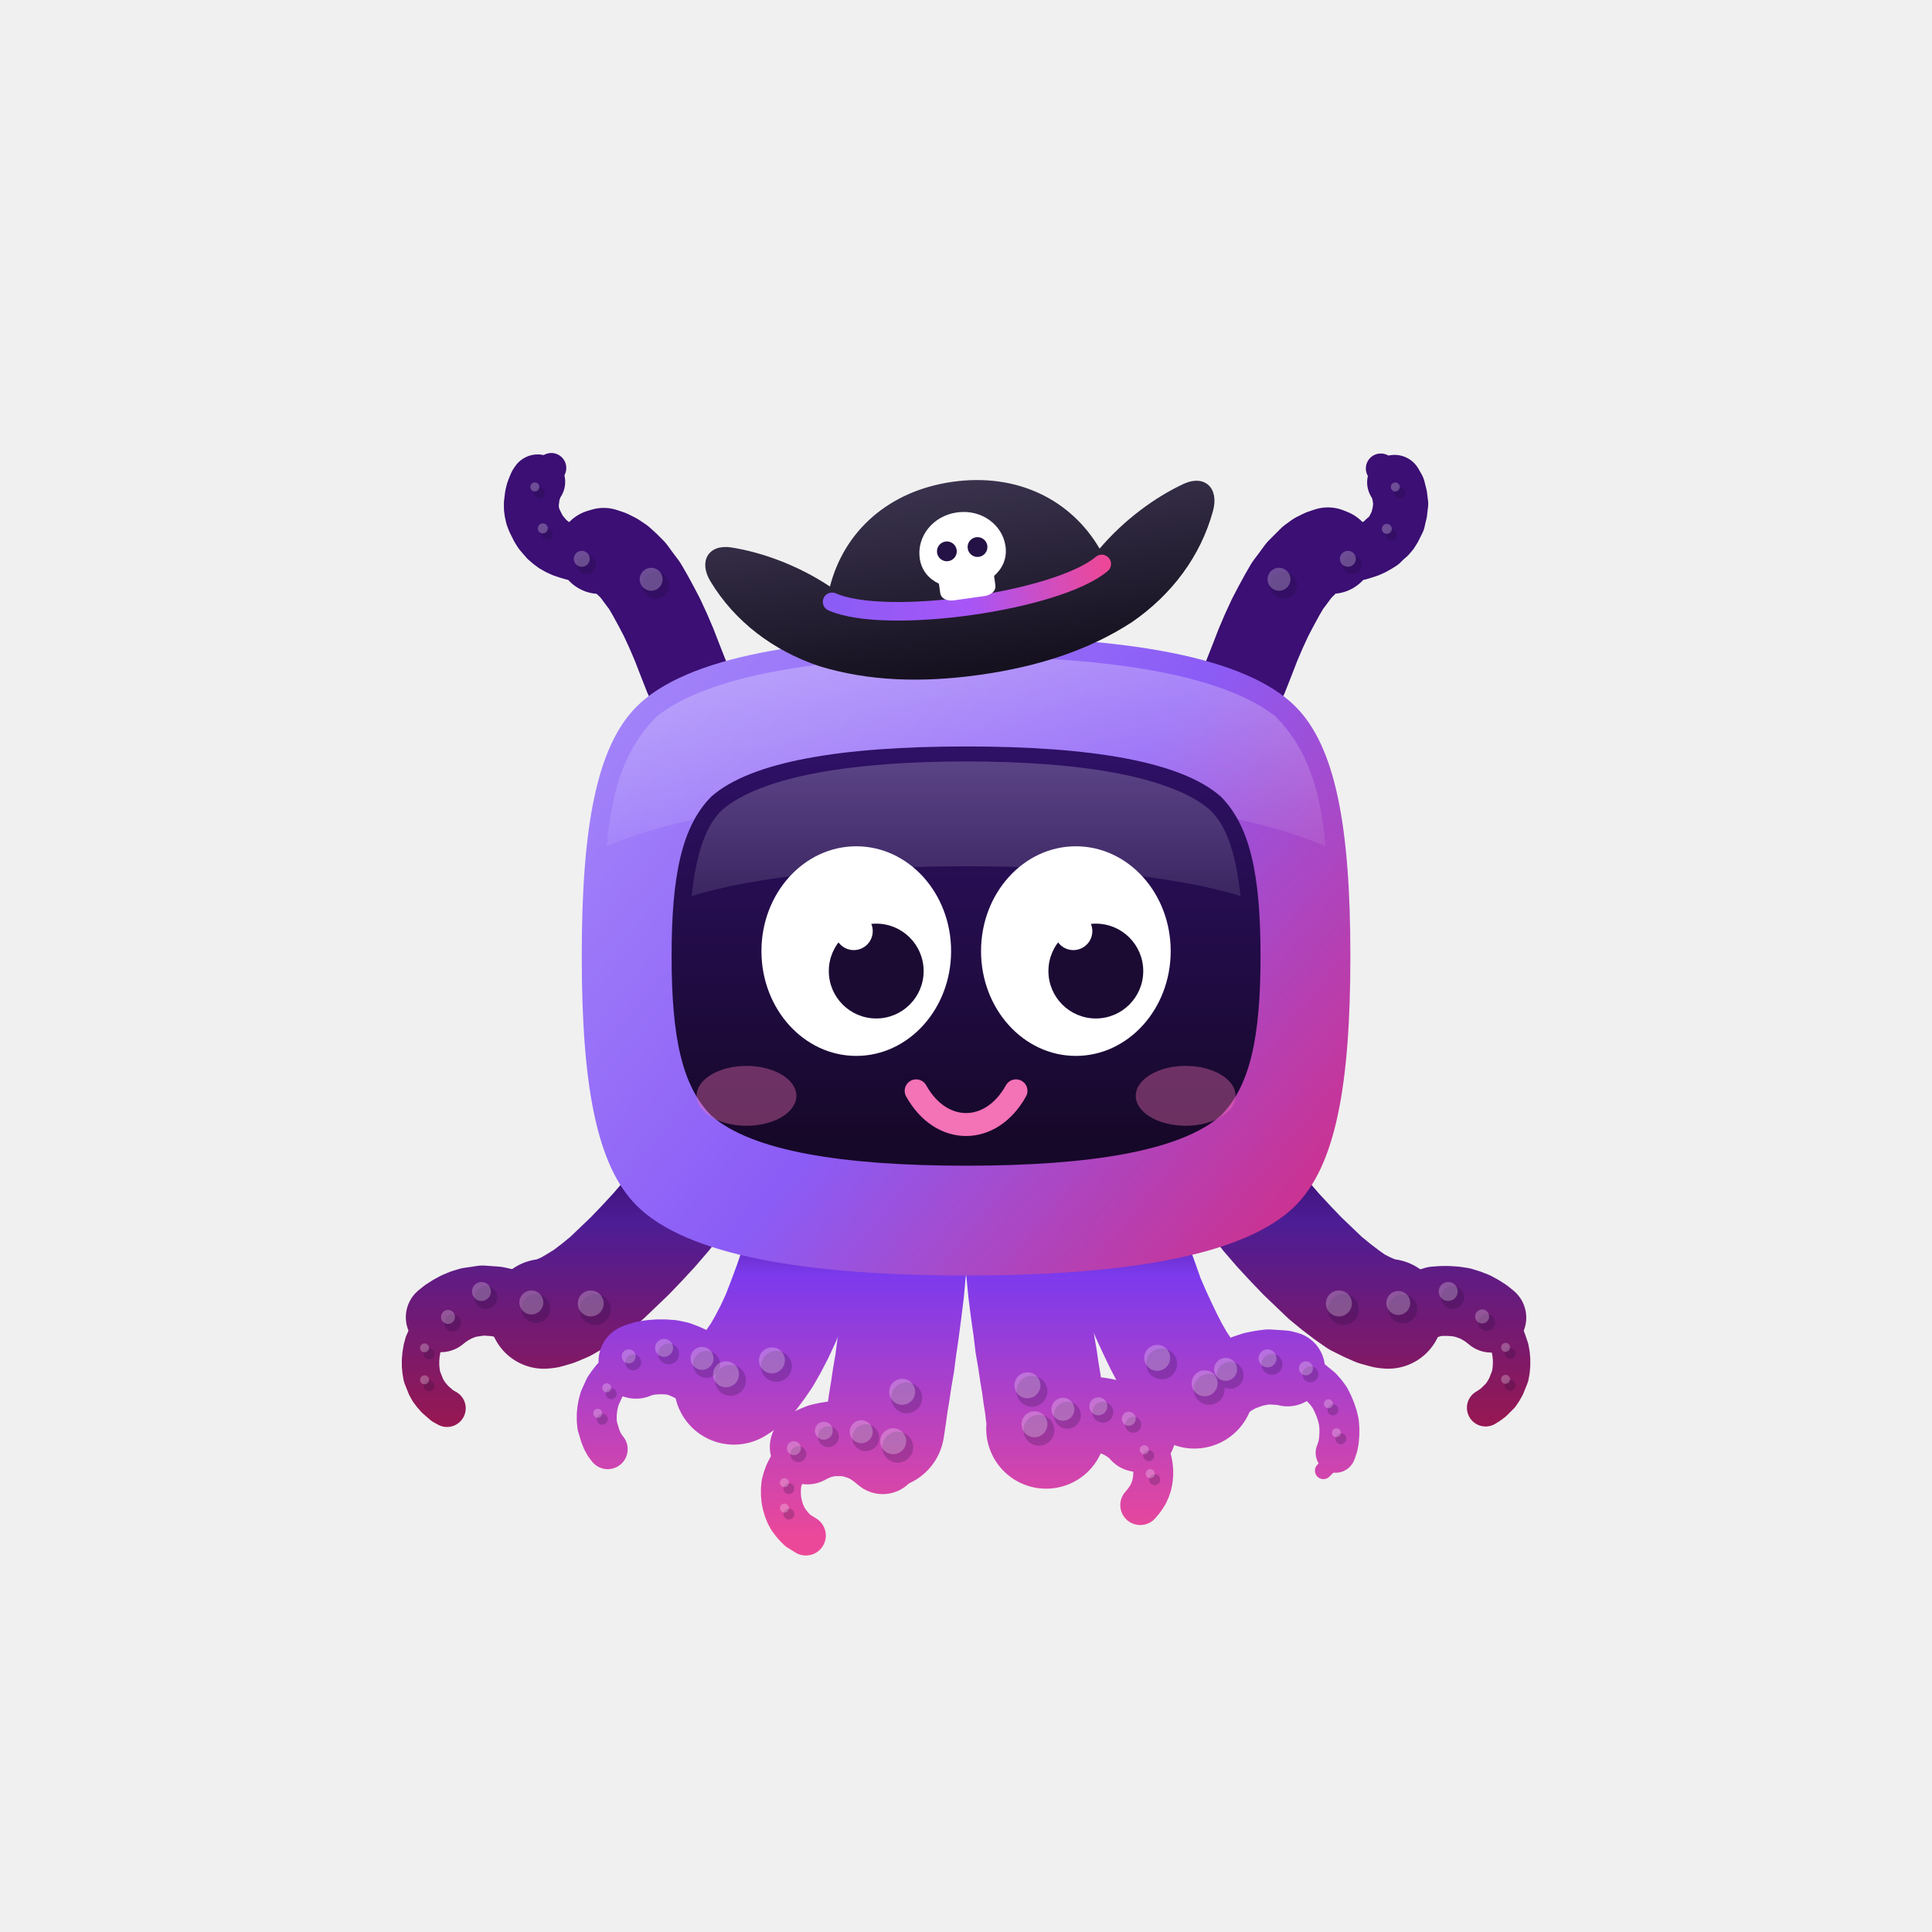
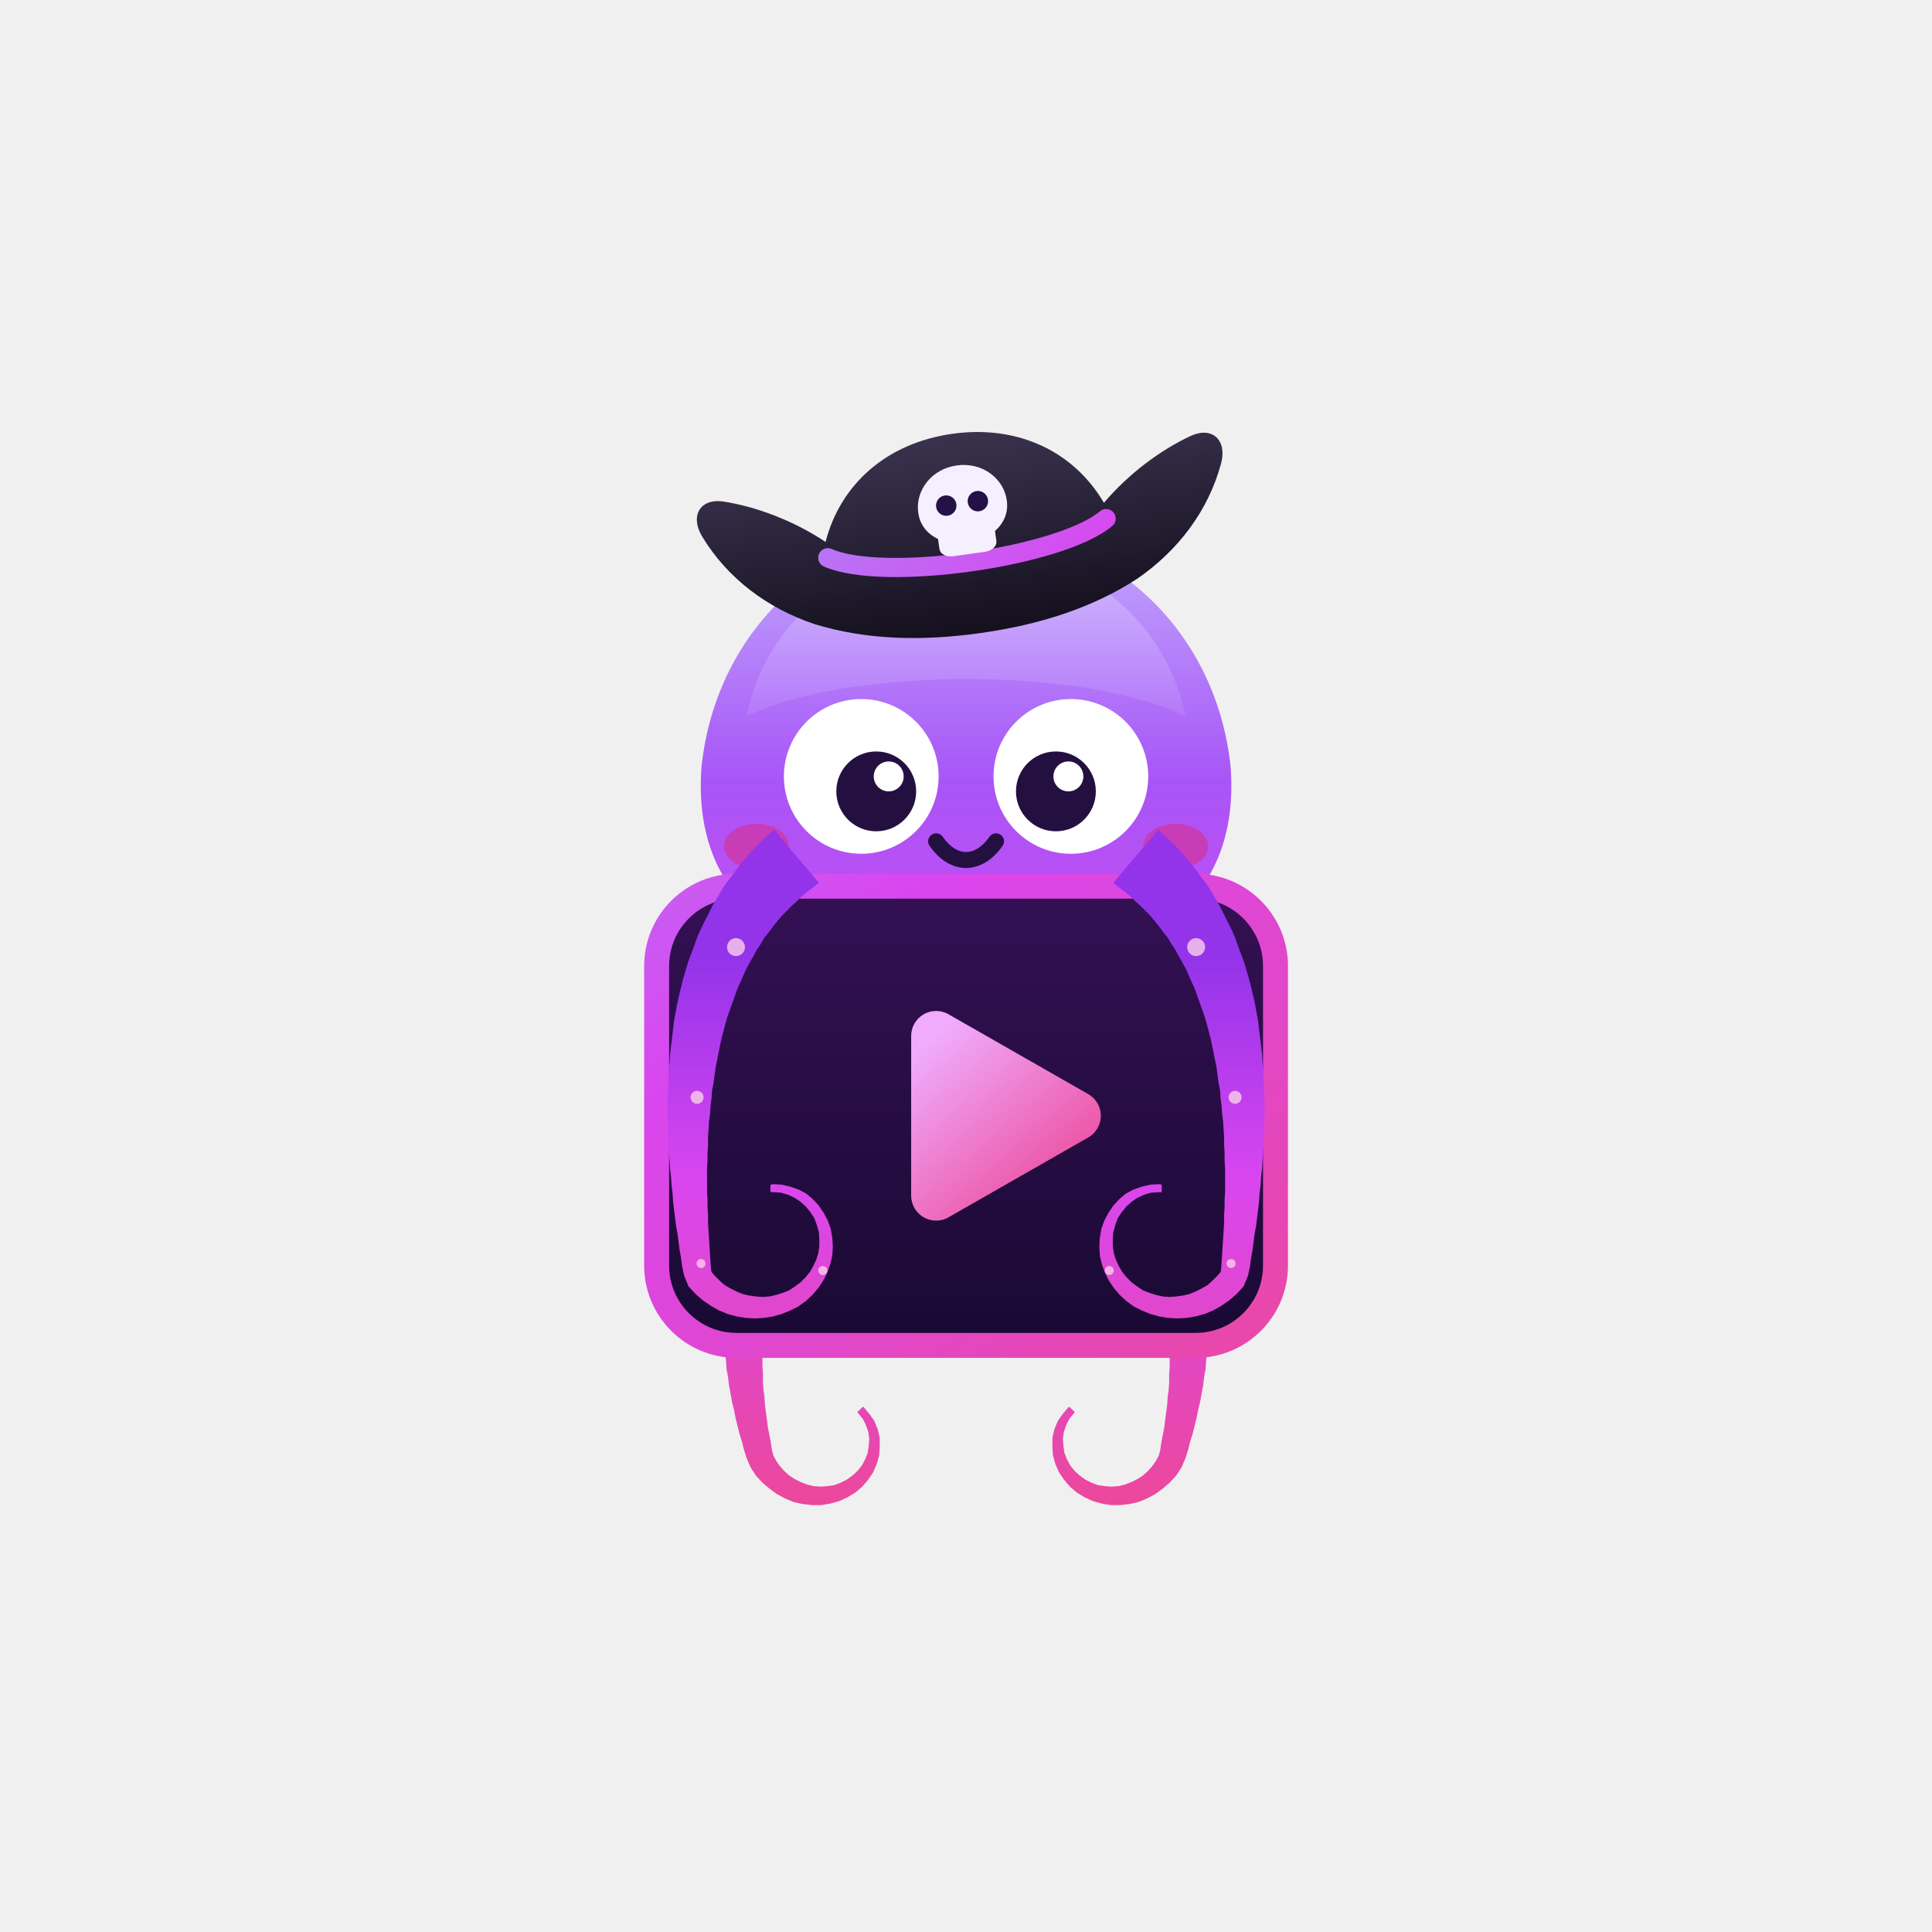
<svg xmlns="http://www.w3.org/2000/svg" viewBox="0 0 1024 1024" width="1024" height="1024" role="img">
  <defs>
-     <linearGradient id="gM" x1="40" y1="54" x2="200" y2="186" gradientUnits="userSpaceOnUse">
+     <linearGradient id="gV" x1="46" y1="26" x2="196" y2="214" gradientUnits="userSpaceOnUse">
      <stop offset="0" stop-color="#A78BFA" />
-       <stop offset=".5" stop-color="#8B5CF6" />
-       <stop offset="1" stop-color="#DB2777" />
-     </linearGradient>
-     <linearGradient id="gA" x1="0" y1="170" x2="0" y2="235" gradientUnits="userSpaceOnUse">
-       <stop offset="0" stop-color="#4C1D95" />
-       <stop offset=".18" stop-color="#7C3AED" />
+       <stop offset=".42" stop-color="#D946EF" />
      <stop offset="1" stop-color="#EC4899" />
    </linearGradient>
-     <linearGradient id="gB" x1="0" y1="160" x2="0" y2="215" gradientUnits="userSpaceOnUse">
-       <stop offset="0" stop-color="#3B0F73" />
-       <stop offset=".2" stop-color="#4C1D95" />
-       <stop offset="1" stop-color="#9D174D" />
+     <linearGradient id="gHd" x1="0" y1="26" x2="0" y2="140" gradientUnits="userSpaceOnUse">
+       <stop offset="0" stop-color="#C4B5FD" />
+       <stop offset=".5" stop-color="#A855F7" />
+       <stop offset="1" stop-color="#D946EF" />
    </linearGradient>
-     <linearGradient id="gT" x1="0" y1="78" x2="0" y2="156" gradientUnits="userSpaceOnUse">
-       <stop offset="0" stop-color="#2E1065" />
-       <stop offset="1" stop-color="#160828" />
+     <linearGradient id="gA" x1="0" y1="118" x2="0" y2="230" gradientUnits="userSpaceOnUse">
+       <stop offset="0" stop-color="#9333EA" />
+       <stop offset=".4" stop-color="#D946EF" />
+       <stop offset="1" stop-color="#EC4899" />
    </linearGradient>
-     <linearGradient id="gS" x1="0" y1="54" x2="0" y2="110" gradientUnits="userSpaceOnUse">
-       <stop offset="0" stop-color="#fff" stop-opacity=".3" />
+     <linearGradient id="gT" x1="0" y1="104" x2="0" y2="196" gradientUnits="userSpaceOnUse">
+       <stop offset="0" stop-color="#341054" />
+       <stop offset="1" stop-color="#190933" />
+     </linearGradient>
+     <linearGradient id="gS" x1="0" y1="34" x2="0" y2="86" gradientUnits="userSpaceOnUse">
+       <stop offset="0" stop-color="#fff" stop-opacity=".28" />
      <stop offset="1" stop-color="#fff" stop-opacity="0" />
    </linearGradient>
-     <linearGradient id="gG" x1="0" y1="78" x2="0" y2="130" gradientUnits="userSpaceOnUse">
-       <stop offset="0" stop-color="#fff" stop-opacity=".22" />
-       <stop offset="1" stop-color="#fff" stop-opacity="0" />
+     <linearGradient id="gP" x1="114" y1="134" x2="142" y2="166" gradientUnits="userSpaceOnUse">
+       <stop offset="0" stop-color="#F0ABFC" />
+       <stop offset="1" stop-color="#EC4899" />
    </linearGradient>
    <linearGradient id="gH" x1="0" y1="14" x2="0" y2="78" gradientUnits="userSpaceOnUse">
      <stop offset="0" stop-color="#3C3450" />
      <stop offset="1" stop-color="#15111F" />
    </linearGradient>
-     <linearGradient id="gBd" x1="76" y1="0" x2="164" y2="0" gradientUnits="userSpaceOnUse">
-       <stop offset="0" stop-color="#8B5CF6" />
-       <stop offset=".5" stop-color="#A855F7" />
-       <stop offset="1" stop-color="#EC4899" />
-     </linearGradient>
-     <path id="t0" pathLength="100" d="M 64.0 62.0 L 62.7 58.7 L 61.5 55.6 L 60.3 52.8 L 59.1 50.2 L 57.9 47.9 L 56.7 45.7 L 55.6 43.8 L 54.4 42.2 L 53.3 40.7 L 52.1 39.5 L 51.0 38.5 L 49.8 37.7 L 48.6 37.1 L 47.4 36.7 L 46.4 37.0 L 45.4 37.2 L 44.3 37.4 L 43.3 37.4 L 42.2 37.3 L 41.2 37.2 L 40.2 36.9 L 39.3 36.6 L 38.4 36.2 L 37.5 35.7 L 36.7 35.1 L 36.0 34.5 L 35.4 33.8 L 34.8 33.1 L 34.3 32.3 L 33.9 31.5 L 33.5 30.7 L 33.2 29.9 L 33.0 29.0 L 32.9 28.2 L 32.9 27.3 L 33.0 26.5 L 33.1 25.7 L 33.3 24.9 L 33.6 24.1 L 33.9 23.4 L 34.3 22.8 L 34.7 22.1 L 35.2 21.6 L 35.7 21.1 L 36.3 20.6 L 36.9 20.2" />
-     <path id="t1" pathLength="100" d="M 176.0 62.0 L 177.3 58.7 L 178.5 55.6 L 179.7 52.8 L 180.9 50.2 L 182.1 47.9 L 183.3 45.7 L 184.4 43.8 L 185.6 42.2 L 186.7 40.7 L 187.9 39.5 L 189.0 38.4 L 190.1 37.6 L 191.3 37.0 L 192.5 36.6 L 193.5 37.0 L 194.5 37.2 L 195.6 37.3 L 196.7 37.4 L 197.7 37.3 L 198.7 37.2 L 199.7 36.9 L 200.6 36.6 L 201.5 36.2 L 202.4 35.7 L 203.2 35.2 L 203.9 34.5 L 204.6 33.9 L 205.2 33.2 L 205.7 32.4 L 206.1 31.6 L 206.5 30.8 L 206.7 29.9 L 206.9 29.1 L 207.0 28.2 L 207.1 27.4 L 207.0 26.6 L 206.9 25.8 L 206.7 25.0 L 206.5 24.2 L 206.1 23.5 L 205.7 22.8 L 205.3 22.2 L 204.8 21.6 L 204.3 21.1 L 203.7 20.7 L 203.1 20.3" />
-     <path id="t2" pathLength="100" d="M 60.0 170.0 L 57.5 172.9 L 55.0 175.6 L 52.6 178.1 L 50.2 180.4 L 48.0 182.5 L 45.8 184.3 L 43.7 185.9 L 41.6 187.2 L 39.7 188.3 L 37.8 189.1 L 36.1 189.6 L 34.4 189.8 L 32.8 189.7 L 31.3 189.3 L 30.0 188.5 L 28.7 188.0 L 27.3 187.5 L 25.9 187.2 L 24.5 187.1 L 23.1 187.0 L 21.8 187.2 L 20.4 187.4 L 19.1 187.8 L 17.9 188.3 L 16.8 188.9 L 15.7 189.6 L 14.7 190.4 L 13.8 191.3 L 13.0 192.3 L 12.3 193.3 L 11.8 194.4 L 11.3 195.5 L 11.0 196.6 L 10.8 197.8 L 10.7 198.9 L 10.7 200.1 L 10.8 201.2 L 11.0 202.3 L 11.4 203.3 L 11.8 204.3 L 12.3 205.2 L 12.9 206.0 L 13.6 206.8 L 14.4 207.5 L 15.1 208.1 L 16.0 208.6" />
-     <path id="t3" pathLength="100" d="M 180.0 170.0 L 182.5 172.9 L 185.0 175.6 L 187.4 178.1 L 189.8 180.4 L 192.0 182.5 L 194.2 184.3 L 196.3 185.9 L 198.3 187.3 L 200.3 188.3 L 202.1 189.1 L 203.9 189.6 L 205.6 189.8 L 207.1 189.7 L 208.6 189.3 L 209.9 188.6 L 211.2 188.0 L 212.6 187.6 L 213.9 187.2 L 215.3 187.1 L 216.7 187.1 L 218.1 187.2 L 219.4 187.4 L 220.7 187.8 L 222.0 188.3 L 223.1 188.9 L 224.2 189.6 L 225.2 190.4 L 226.1 191.3 L 226.9 192.2 L 227.6 193.2 L 228.2 194.3 L 228.6 195.4 L 229.0 196.6 L 229.2 197.7 L 229.3 198.8 L 229.3 200.0 L 229.2 201.1 L 229.0 202.2 L 228.6 203.2 L 228.2 204.2 L 227.7 205.1 L 227.1 206.0 L 226.4 206.7 L 225.7 207.4 L 224.9 208.0 L 224.1 208.5" />
-     <path id="t4" pathLength="100" d="M 88.0 176.0 L 86.7 180.1 L 85.4 183.9 L 84.1 187.4 L 82.9 190.5 L 81.6 193.3 L 80.3 195.8 L 79.1 197.9 L 77.8 199.8 L 76.6 201.4 L 75.4 202.6 L 74.1 203.5 L 73.0 204.2 L 71.8 204.5 L 70.6 204.6 L 69.7 203.4 L 68.6 202.3 L 67.5 201.3 L 66.3 200.5 L 65.0 199.8 L 63.7 199.2 L 62.4 198.7 L 61.0 198.4 L 59.6 198.3 L 58.2 198.3 L 56.9 198.4 L 55.6 198.6 L 54.3 199.0 L 53.1 199.5 L 51.9 200.1 L 50.9 200.8 L 49.9 201.6 L 49.0 202.5 L 48.3 203.4 L 47.6 204.4 L 47.1 205.5 L 46.6 206.6 L 46.3 207.7 L 46.1 208.8 L 46.0 209.9 L 46.0 211.0 L 46.1 212.1 L 46.4 213.1 L 46.7 214.1 L 47.1 215.1 L 47.6 216.0 L 48.2 216.8" />
-     <path id="t5" pathLength="100" d="M 108.0 181.0 L 107.6 185.3 L 107.1 189.3 L 106.6 193.1 L 106.1 196.5 L 105.7 199.6 L 105.2 202.5 L 104.8 205.2 L 104.4 207.6 L 104.1 209.8 L 103.8 211.8 L 103.5 213.7 L 103.4 215.4 L 103.3 216.9 L 103.3 218.3 L 102.2 217.4 L 101.1 216.6 L 99.9 215.9 L 98.6 215.4 L 97.3 215.0 L 95.9 214.7 L 94.6 214.7 L 93.3 214.7 L 92.0 214.9 L 90.7 215.2 L 89.5 215.7 L 88.4 216.2 L 87.4 216.9 L 86.4 217.7 L 85.6 218.5 L 84.8 219.5 L 84.2 220.5 L 83.7 221.5 L 83.3 222.6 L 83.0 223.7 L 82.9 224.8 L 82.9 225.9 L 83.0 227.0 L 83.2 228.0 L 83.5 229.0 L 83.9 230.0 L 84.4 230.9 L 85.0 231.7 L 85.6 232.4 L 86.3 233.1 L 87.1 233.6 L 87.9 234.1" />
-     <path id="t6" pathLength="100" d="M 132.0 181.0 L 132.4 185.1 L 132.9 189.0 L 133.4 192.5 L 133.8 195.8 L 134.3 198.7 L 134.7 201.4 L 135.1 203.8 L 135.4 206.0 L 135.7 207.9 L 135.9 209.6 L 136.1 211.0 L 136.1 212.1 L 136.0 213.1 L 135.8 213.8 L 136.9 212.9 L 138.0 212.1 L 139.1 211.4 L 140.3 210.8 L 141.6 210.4 L 142.8 210.1 L 144.1 209.9 L 145.3 209.9 L 146.6 209.9 L 147.8 210.1 L 149.0 210.4 L 150.1 210.8 L 151.2 211.3 L 152.2 211.9 L 153.2 212.6 L 154.0 213.3 L 154.8 214.2 L 155.5 215.0 L 156.1 216.0 L 156.6 216.9 L 156.9 217.9 L 157.2 219.0 L 157.4 220.0 L 157.5 221.0 L 157.5 222.0 L 157.4 223.0 L 157.2 224.0 L 156.9 224.9 L 156.5 225.8 L 156.0 226.6 L 155.5 227.3 L 154.9 228.0" />
-     <path id="t7" pathLength="100" d="M 152.0 176.0 L 153.3 179.9 L 154.6 183.5 L 155.8 186.9 L 157.1 189.9 L 158.4 192.7 L 159.6 195.2 L 160.8 197.5 L 162.0 199.6 L 163.2 201.4 L 164.3 202.9 L 165.4 204.3 L 166.5 205.5 L 167.5 206.4 L 168.5 207.2 L 169.5 205.9 L 170.6 204.7 L 171.9 203.6 L 173.2 202.7 L 174.6 201.9 L 176.1 201.3 L 177.6 200.8 L 179.1 200.5 L 180.6 200.3 L 182.1 200.4 L 183.6 200.5 L 185.1 200.9 L 186.5 201.3 L 187.8 201.9 L 189.0 202.6 L 190.1 203.5 L 191.2 204.4 L 192.1 205.4 L 192.9 206.5 L 193.5 207.7 L 194.0 208.9 L 194.4 210.1 L 194.7 211.4 L 194.8 212.6 L 194.8 213.8 L 194.7 215.1 L 194.5 216.2 L 194.1 217.4 L 193.6 218.4 L 193.0 219.4 L 192.4 220.3 L 191.6 221.1" />
  </defs>
  <g transform="translate(194.6 194.6) scale(2.6453)">
-     <g fill="none" stroke="url(#gB)" stroke-linecap="round" stroke-linejoin="round">
-       <use href="#t0" stroke-width="2.6" stroke-dasharray="0 74 30 300" />
-       <use href="#t0" stroke-width="6" stroke-dasharray="0 52 26 300" />
-       <use href="#t0" stroke-width="11" stroke-dasharray="0 28 28 300" />
-       <use href="#t0" stroke-width="17" stroke-dasharray="32 300" />
-       <use href="#t1" stroke-width="2.6" stroke-dasharray="0 74 30 300" />
-       <use href="#t1" stroke-width="6" stroke-dasharray="0 52 26 300" />
-       <use href="#t1" stroke-width="11" stroke-dasharray="0 28 28 300" />
-       <use href="#t1" stroke-width="17" stroke-dasharray="32 300" />
-       <use href="#t2" stroke-width="3.2" stroke-dasharray="0 72 32 300" />
-       <use href="#t2" stroke-width="7.5" stroke-dasharray="0 50 26 300" />
-       <use href="#t2" stroke-width="14" stroke-dasharray="0 28 26 300" />
-       <use href="#t2" stroke-width="22" stroke-dasharray="32 300" />
-       <use href="#t3" stroke-width="3.2" stroke-dasharray="0 72 32 300" />
-       <use href="#t3" stroke-width="7.5" stroke-dasharray="0 50 26 300" />
-       <use href="#t3" stroke-width="14" stroke-dasharray="0 28 26 300" />
-       <use href="#t3" stroke-width="22" stroke-dasharray="32 300" />
+     <g fill="url(#gA)">
+       <path d="M 84.6 150.4 L 83.8 151.8 L 82.9 153.2 L 82.1 154.7 L 81.3 156.2 L 80.5 157.7 L 79.7 159.2 L 79.0 160.8 L 78.3 162.3 L 77.6 163.9 L 77.0 165.5 L 76.3 167.1 L 75.7 168.7 L 75.2 170.3 L 74.7 171.9 L 74.2 173.6 L 73.7 175.2 L 73.3 176.9 L 73.0 178.6 L 72.6 180.3 L 72.3 182.0 L 72.1 183.7 L 71.9 185.4 L 71.7 187.1 L 71.6 188.8 L 71.6 190.5 L 71.5 192.2 L 71.6 193.9 L 71.6 195.6 L 71.7 197.3 L 71.9 199.0 L 72.0 200.7 L 72.3 202.3 L 72.5 204.0 L 72.8 205.6 L 73.1 207.3 L 73.5 208.9 L 73.8 210.5 L 74.2 212.1 L 74.6 213.7 L 75.1 215.3 L 75.5 216.9 L 76.0 218.5 L 76.8 220.4 L 77.9 222.1 L 79.2 223.5 L 80.6 224.7 L 82.1 225.8 L 83.8 226.7 L 85.5 227.4 L 87.3 227.8 L 89.2 228.0 L 91.0 228.0 L 92.8 227.7 L 94.6 227.2 L 96.3 226.4 L 97.8 225.5 L 99.2 224.3 L 100.4 222.9 L 101.4 221.4 L 102.1 219.8 L 102.6 218.0 L 102.7 216.3 L 102.7 214.5 L 102.3 212.8 L 101.6 211.1 L 100.6 209.7 L 99.5 208.4 L 99.3 208.3 L 98.2 209.4 L 98.3 209.5 L 99.3 210.7 L 99.9 211.9 L 100.4 213.3 L 100.6 214.7 L 100.5 216.1 L 100.3 217.5 L 99.8 218.8 L 99.1 220.1 L 98.2 221.2 L 97.2 222.1 L 96.1 222.9 L 94.9 223.5 L 93.6 224.0 L 92.2 224.2 L 90.9 224.3 L 89.5 224.2 L 88.2 223.9 L 86.9 223.4 L 85.7 222.8 L 84.6 222.1 L 83.6 221.2 L 82.7 220.2 L 82.0 219.2 L 81.4 218.1 L 81.1 217.0 L 80.9 215.6 L 80.6 214.0 L 80.3 212.5 L 80.1 210.9 L 79.9 209.4 L 79.7 207.9 L 79.6 206.3 L 79.4 204.8 L 79.3 203.3 L 79.3 201.7 L 79.2 200.2 L 79.2 198.7 L 79.3 197.2 L 79.4 195.7 L 79.5 194.2 L 79.6 192.7 L 79.8 191.2 L 80.0 189.7 L 80.3 188.2 L 80.6 186.8 L 81.0 185.3 L 81.3 183.9 L 81.8 182.5 L 82.2 181.1 L 82.7 179.6 L 83.2 178.3 L 83.8 176.9 L 84.3 175.5 L 85.0 174.2 L 85.6 172.8 L 86.3 171.5 L 87.0 170.2 L 87.7 168.9 L 88.5 167.6 L 89.3 166.3 L 90.1 165.0 L 90.9 163.8 L 91.7 162.5 L 92.6 161.3 L 93.5 160.1 L 94.4 158.9 L 95.4 157.6 Z" />
+       <path d="M 144.6 157.6 L 145.6 158.9 L 146.5 160.1 L 147.4 161.3 L 148.3 162.5 L 149.1 163.8 L 149.9 165.0 L 150.7 166.3 L 151.5 167.6 L 152.3 168.9 L 153.0 170.2 L 153.7 171.5 L 154.4 172.8 L 155.0 174.2 L 155.7 175.5 L 156.2 176.9 L 156.8 178.3 L 157.3 179.6 L 157.8 181.1 L 158.2 182.5 L 158.7 183.9 L 159.0 185.3 L 159.4 186.8 L 159.7 188.2 L 160.0 189.7 L 160.2 191.2 L 160.4 192.7 L 160.5 194.2 L 160.6 195.7 L 160.7 197.2 L 160.8 198.7 L 160.8 200.2 L 160.7 201.7 L 160.7 203.3 L 160.6 204.8 L 160.4 206.3 L 160.3 207.9 L 160.1 209.4 L 159.9 210.9 L 159.7 212.5 L 159.4 214.0 L 159.1 215.6 L 158.9 217.0 L 158.6 218.1 L 158.0 219.2 L 157.3 220.2 L 156.4 221.2 L 155.4 222.1 L 154.3 222.8 L 153.1 223.4 L 151.8 223.9 L 150.5 224.2 L 149.1 224.3 L 147.8 224.2 L 146.4 224.0 L 145.1 223.5 L 143.9 222.9 L 142.8 222.1 L 141.8 221.2 L 140.9 220.1 L 140.2 218.8 L 139.7 217.5 L 139.5 216.1 L 139.4 214.7 L 139.6 213.3 L 140.1 211.9 L 140.7 210.7 L 141.7 209.5 L 141.8 209.4 L 140.7 208.3 L 140.5 208.4 L 139.4 209.7 L 138.4 211.1 L 137.7 212.8 L 137.3 214.5 L 137.3 216.3 L 137.4 218.0 L 137.9 219.8 L 138.6 221.4 L 139.6 222.9 L 140.8 224.3 L 142.2 225.5 L 143.7 226.4 L 145.4 227.2 L 147.2 227.7 L 149.0 228.0 L 150.8 228.0 L 152.7 227.8 L 154.5 227.4 L 156.2 226.7 L 157.9 225.8 L 159.4 224.7 L 160.8 223.5 L 162.1 222.1 L 163.2 220.4 L 164.0 218.5 L 164.5 216.9 L 164.9 215.3 L 165.4 213.7 L 165.8 212.1 L 166.2 210.5 L 166.5 208.9 L 166.9 207.3 L 167.2 205.6 L 167.5 204.0 L 167.7 202.3 L 168.0 200.7 L 168.1 199.0 L 168.3 197.3 L 168.4 195.6 L 168.4 193.9 L 168.5 192.2 L 168.4 190.5 L 168.4 188.8 L 168.3 187.1 L 168.1 185.4 L 167.9 183.7 L 167.7 182.0 L 167.4 180.3 L 167.0 178.6 L 166.7 176.9 L 166.3 175.2 L 165.8 173.6 L 165.3 171.9 L 164.8 170.3 L 164.3 168.7 L 163.7 167.1 L 163.0 165.5 L 162.4 163.9 L 161.7 162.3 L 161.0 160.8 L 160.3 159.2 L 159.5 157.7 L 158.7 156.2 L 157.9 154.7 L 157.1 153.2 L 156.2 151.8 L 155.4 150.4 Z" />
    </g>
-     <g fill="none" stroke="url(#gA)" stroke-linecap="round" stroke-linejoin="round">
-       <use href="#t4" stroke-width="3.4" stroke-dasharray="0 72 32 300" />
-       <use href="#t4" stroke-width="8" stroke-dasharray="0 50 26 300" />
-       <use href="#t4" stroke-width="15" stroke-dasharray="0 28 26 300" />
-       <use href="#t4" stroke-width="24" stroke-dasharray="32 300" />
-       <use href="#t5" stroke-width="3.4" stroke-dasharray="0 72 32 300" />
-       <use href="#t5" stroke-width="8" stroke-dasharray="0 50 26 300" />
-       <use href="#t5" stroke-width="15" stroke-dasharray="0 28 26 300" />
-       <use href="#t5" stroke-width="24" stroke-dasharray="32 300" />
-       <use href="#t6" stroke-width="3.4" stroke-dasharray="0 72 32 300" />
-       <use href="#t6" stroke-width="8" stroke-dasharray="0 50 26 300" />
-       <use href="#t6" stroke-width="15" stroke-dasharray="0 28 26 300" />
-       <use href="#t6" stroke-width="24" stroke-dasharray="32 300" />
-       <use href="#t7" stroke-width="3.4" stroke-dasharray="0 72 32 300" />
-       <use href="#t7" stroke-width="8" stroke-dasharray="0 50 26 300" />
-       <use href="#t7" stroke-width="15" stroke-dasharray="0 28 26 300" />
-       <use href="#t7" stroke-width="24" stroke-dasharray="32 300" />
-     </g>
-     <g fill="#1B0B33" opacity=".22">
-       <circle cx="57.8" cy="43.7" r="2.7" />
-       <circle cx="43.9" cy="39.6" r="1.9" />
-       <circle cx="36.1" cy="33.5" r="1.1" />
-       <circle cx="34.5" cy="25.2" r="1.1" />
-       <circle cx="183.6" cy="43.7" r="2.7" />
-       <circle cx="197.4" cy="39.6" r="1.9" />
-       <circle cx="205.2" cy="33.6" r="1.1" />
-       <circle cx="206.9" cy="25.2" r="1.1" />
-       <circle cx="45.7" cy="188.8" r="3.1" />
-       <circle cx="33.8" cy="188.6" r="2.9" />
-       <circle cx="23.8" cy="186.4" r="2.3" />
-       <circle cx="17.1" cy="191.5" r="1.7" />
-       <circle cx="12.4" cy="197.7" r="1.1" />
-       <circle cx="12.4" cy="204.1" r="1.1" />
-       <circle cx="195.6" cy="188.8" r="3.1" />
-       <circle cx="207.5" cy="188.7" r="2.9" />
-       <circle cx="217.5" cy="186.4" r="2.3" />
-       <circle cx="224.3" cy="191.4" r="1.7" />
-       <circle cx="229.0" cy="197.6" r="1.1" />
-       <circle cx="229.0" cy="204.0" r="1.1" />
-       <circle cx="82.0" cy="200.2" r="3.1" />
-       <circle cx="72.8" cy="203.0" r="3.1" />
-       <circle cx="68.0" cy="199.8" r="2.7" />
-       <circle cx="60.4" cy="197.7" r="2.1" />
-       <circle cx="53.3" cy="199.4" r="1.6" />
-       <circle cx="48.9" cy="205.7" r="1.1" />
-       <circle cx="47.1" cy="210.8" r="1.1" />
-       <circle cx="108.1" cy="206.5" r="3.1" />
-       <circle cx="106.3" cy="216.4" r="3.1" />
-       <circle cx="99.9" cy="214.5" r="2.7" />
-       <circle cx="92.4" cy="214.3" r="2.1" />
-       <circle cx="86.4" cy="217.8" r="1.6" />
-       <circle cx="84.5" cy="224.7" r="1.1" />
-       <circle cx="84.5" cy="229.8" r="1.1" />
-       <circle cx="133.2" cy="205.2" r="3.1" />
-       <circle cx="134.6" cy="213.0" r="3.1" />
-       <circle cx="140.3" cy="210.0" r="2.7" />
-       <circle cx="147.4" cy="209.4" r="2.1" />
-       <circle cx="153.5" cy="211.9" r="1.6" />
-       <circle cx="156.6" cy="218.1" r="1.1" />
-       <circle cx="157.8" cy="222.9" r="1.1" />
-       <circle cx="159.2" cy="199.7" r="3.1" />
-       <circle cx="168.7" cy="204.8" r="3.1" />
-       <circle cx="172.9" cy="202.0" r="2.7" />
-       <circle cx="181.3" cy="199.8" r="2.1" />
-       <circle cx="189.0" cy="201.8" r="1.6" />
-       <circle cx="193.5" cy="208.9" r="1.1" />
-       <circle cx="195.1" cy="214.7" r="1.1" />
-     </g>
-     <g fill="#fff" opacity=".26">
-       <circle cx="56.9" cy="42.5" r="2.3" />
-       <circle cx="43.0" cy="38.4" r="1.6" />
-       <circle cx="35.2" cy="32.3" r="1.0" />
-       <circle cx="33.6" cy="24.0" r="0.9" />
-       <circle cx="182.7" cy="42.5" r="2.3" />
-       <circle cx="196.5" cy="38.4" r="1.6" />
-       <circle cx="204.3" cy="32.4" r="1.0" />
-       <circle cx="206.0" cy="24.0" r="0.9" />
-       <circle cx="44.8" cy="187.6" r="2.6" />
-       <circle cx="32.9" cy="187.4" r="2.4" />
-       <circle cx="22.9" cy="185.2" r="1.9" />
-       <circle cx="16.2" cy="190.3" r="1.4" />
-       <circle cx="11.5" cy="196.5" r="0.9" />
-       <circle cx="11.5" cy="202.9" r="0.9" />
-       <circle cx="194.7" cy="187.6" r="2.6" />
-       <circle cx="206.6" cy="187.5" r="2.4" />
-       <circle cx="216.6" cy="185.2" r="1.9" />
-       <circle cx="223.4" cy="190.2" r="1.4" />
-       <circle cx="228.1" cy="196.4" r="0.9" />
-       <circle cx="228.1" cy="202.8" r="0.9" />
-       <circle cx="81.1" cy="199.0" r="2.6" />
-       <circle cx="71.9" cy="201.8" r="2.6" />
-       <circle cx="67.1" cy="198.6" r="2.3" />
-       <circle cx="59.5" cy="196.5" r="1.8" />
-       <circle cx="52.4" cy="198.2" r="1.4" />
-       <circle cx="48.0" cy="204.5" r="0.9" />
-       <circle cx="46.2" cy="209.6" r="0.9" />
-       <circle cx="107.2" cy="205.3" r="2.6" />
-       <circle cx="105.4" cy="215.2" r="2.6" />
-       <circle cx="99.0" cy="213.3" r="2.3" />
-       <circle cx="91.5" cy="213.1" r="1.8" />
-       <circle cx="85.5" cy="216.6" r="1.4" />
-       <circle cx="83.6" cy="223.5" r="0.9" />
-       <circle cx="83.6" cy="228.6" r="0.9" />
-       <circle cx="132.3" cy="204.0" r="2.6" />
-       <circle cx="133.7" cy="211.8" r="2.6" />
-       <circle cx="139.4" cy="208.8" r="2.3" />
-       <circle cx="146.5" cy="208.2" r="1.8" />
-       <circle cx="152.6" cy="210.7" r="1.4" />
-       <circle cx="155.7" cy="216.9" r="0.9" />
-       <circle cx="156.9" cy="221.7" r="0.9" />
-       <circle cx="158.3" cy="198.5" r="2.6" />
-       <circle cx="167.8" cy="203.6" r="2.6" />
-       <circle cx="172.0" cy="200.8" r="2.3" />
-       <circle cx="180.4" cy="198.6" r="1.8" />
-       <circle cx="188.1" cy="200.6" r="1.4" />
-       <circle cx="192.6" cy="207.7" r="0.9" />
-       <circle cx="194.2" cy="213.5" r="0.9" />
-     </g>
-     <path d="M 120 54 C 152 54, 176 58, 186 68 C 194 76, 197 92, 197 118 C 197 144, 194 160, 186 168 C 176 178, 152 182, 120 182 C 88 182, 64 178, 54 168 C 46 160, 43 144, 43 118 C 43 92, 46 76, 54 68 C 64 58, 88 54, 120 54 Z" fill="url(#gM)" />
-     <path d="M 120 58 C 150 58, 172 62, 182 70 C 188 76, 191 84, 192 96 C 160 82, 80 82, 48 96 C 49 84, 52 76, 58 70 C 68 62, 90 58, 120 58 Z" fill="url(#gS)" />
-     <path d="M 120 76 C 145 76, 163 79, 171 86 C 177 92, 179 102, 179 118 C 179 134, 177 144, 171 150 C 163 157, 145 160, 120 160 C 95 160, 77 157, 69 150 C 63 144, 61 134, 61 118 C 61 102, 63 92, 69 86 C 77 79, 95 76, 120 76 Z" fill="url(#gT)" />
-     <path d="M 120 79 C 143 79, 160 82, 168 88 C 172 91, 174 97, 175 106 C 150 98, 90 98, 65 106 C 66 97, 68 91, 72 88 C 80 82, 97 79, 120 79 Z" fill="url(#gG)" />
-     <ellipse cx="98" cy="117" rx="19" ry="21" fill="#fff" />
-     <ellipse cx="142" cy="117" rx="19" ry="21" fill="#fff" />
-     <circle cx="102" cy="121" r="9.5" fill="#1B0B33" />
-     <circle cx="146" cy="121" r="9.5" fill="#1B0B33" />
-     <circle cx="97.5" cy="113" r="3.8" fill="#fff" />
-     <circle cx="141.5" cy="113" r="3.8" fill="#fff" />
-     <path d="M 110 145 C 115 154, 125 154, 130 145" fill="none" stroke="#F472B6" stroke-width="4.6" stroke-linecap="round" stroke-linejoin="round" />
-     <ellipse cx="76" cy="146" rx="10" ry="6" fill="#F472B6" opacity=".38" />
-     <ellipse cx="164" cy="146" rx="10" ry="6" fill="#F472B6" opacity=".38" />
-     <g transform="translate(120 42) rotate(-8) scale(0.62) translate(-120 -48)">
+     <path d="M 120 32 C 92 32, 70 52, 67 80 C 66 93, 70 102, 76 108 L 164 108 C 170 102, 174 93, 173 80 C 170 52, 148 32, 120 32 Z" fill="url(#gHd)" />
+     <path d="M 120 36 C 98 36, 80 50, 76 70 C 96 60, 144 60, 164 70 C 160 50, 142 36, 120 36 Z" fill="url(#gS)" />
+     <rect x="58.0" y="104.0" width="124.0" height="92.0" rx="16.0" fill="url(#gT)" />
+     <rect x="58.0" y="104.0" width="124.0" height="92.0" rx="16.0" fill="none" stroke="url(#gV)" stroke-width="5" />
+     <circle cx="99" cy="82" r="15.5" fill="#fff" />
+     <circle cx="141" cy="82" r="15.5" fill="#fff" />
+     <circle cx="102" cy="85" r="8" fill="#241040" />
+     <circle cx="138" cy="85" r="8" fill="#241040" />
+     <circle cx="104.5" cy="82" r="3" fill="#fff" />
+     <circle cx="140.5" cy="82" r="3" fill="#fff" />
+     <ellipse cx="78" cy="96" rx="6.5" ry="4.5" fill="#DB2777" opacity=".5" />
+     <ellipse cx="162" cy="96" rx="6.5" ry="4.5" fill="#DB2777" opacity=".5" />
+     <path d="M 114 95 C 117.5 100, 122.5 100, 126 95" fill="none" stroke="#241040" stroke-width="3.2" stroke-linecap="round" />
+     <path d="M 114 134 L 142 150 L 114 166 Z" fill="url(#gP)" stroke="url(#gP)" stroke-width="10" stroke-linejoin="round" />
+     <g transform="translate(120 33) rotate(-8) scale(0.64) translate(-120 -48)">
      <path d="M 120 17 C 141 17, 157 28, 164 45 C 173 37, 184 31, 194 28 C 201 26, 205 31, 202 38 C 196 52, 185 63, 171 70 C 156 77, 139 80, 120 80 C 101 80, 84 77, 69 70 C 55 63, 44 52, 38 38 C 35 31, 39 26, 46 28 C 56 31, 67 37, 76 45 C 83 28, 99 17, 120 17 Z" fill="url(#gH)" />
-       <path d="M 76 50 C 92 60, 148 60, 164 50" fill="none" stroke="url(#gBd)" stroke-width="6" stroke-linecap="round" stroke-linejoin="round" />
-       <path d="M 120 27 C 128 27, 134 33, 134 40 C 134 44, 132 47, 129 49 L 129 52 C 129 54, 127 55, 125 55 L 115 55 C 113 55, 111 54, 111 52 L 111 49 C 108 47, 106 44, 106 40 C 106 33, 112 27, 120 27 Z" fill="#fff" />
+       <path d="M 76 50 C 92 60, 148 60, 164 50" fill="none" stroke="url(#gV)" stroke-width="6" stroke-linecap="round" stroke-linejoin="round" />
+       <path d="M 120 27 C 128 27, 134 33, 134 40 C 134 44, 132 47, 129 49 L 129 52 C 129 54, 127 55, 125 55 L 115 55 C 113 55, 111 54, 111 52 L 111 49 C 108 47, 106 44, 106 40 C 106 33, 112 27, 120 27 Z" fill="#F5F0FF" />
      <g fill="#241145">
        <circle cx="115" cy="39" r="3.2" />
        <circle cx="125" cy="39" r="3.2" />
      </g>
    </g>
+     <g fill="url(#gA)">
+       <path d="M 81.5 92.7 L 80.3 93.8 L 79.0 95.0 L 77.7 96.3 L 76.5 97.6 L 75.3 99.0 L 74.2 100.4 L 73.1 101.9 L 72.0 103.3 L 71.0 104.8 L 70.1 106.4 L 69.2 107.9 L 68.4 109.5 L 67.6 111.1 L 66.8 112.7 L 66.1 114.3 L 65.5 116.0 L 64.9 117.6 L 64.3 119.2 L 63.8 120.9 L 63.3 122.6 L 62.9 124.2 L 62.5 125.9 L 62.1 127.6 L 61.8 129.3 L 61.5 130.9 L 61.3 132.6 L 61.1 134.3 L 60.9 135.9 L 60.7 137.6 L 60.6 139.3 L 60.4 141.0 L 60.4 142.6 L 60.3 144.3 L 60.2 146.0 L 60.2 147.6 L 60.2 149.3 L 60.2 150.9 L 60.3 152.6 L 60.3 154.2 L 60.4 155.8 L 60.5 157.5 L 60.6 159.1 L 60.7 160.7 L 60.9 162.4 L 61.0 164.0 L 61.2 165.6 L 61.3 167.2 L 61.5 168.9 L 61.7 170.5 L 61.9 172.1 L 62.2 173.7 L 62.4 175.3 L 62.6 176.9 L 62.9 178.5 L 63.1 180.1 L 63.5 182.0 L 64.4 184.2 L 65.9 185.8 L 67.3 187.0 L 68.9 188.1 L 70.5 189.0 L 72.2 189.7 L 74.0 190.2 L 75.9 190.5 L 77.7 190.6 L 79.5 190.5 L 81.3 190.2 L 83.1 189.7 L 84.8 189.0 L 86.4 188.2 L 87.9 187.1 L 89.2 185.9 L 90.4 184.5 L 91.4 183.0 L 92.2 181.4 L 92.8 179.7 L 93.2 178.0 L 93.3 176.2 L 93.2 174.5 L 92.9 172.7 L 92.3 171.0 L 91.5 169.5 L 90.5 168.0 L 89.3 166.7 L 88.0 165.6 L 86.5 164.8 L 84.8 164.2 L 83.1 163.8 L 81.4 163.7 L 80.8 163.8 L 80.8 165.3 L 81.4 165.3 L 82.9 165.4 L 84.3 165.8 L 85.6 166.4 L 86.8 167.2 L 87.9 168.2 L 88.8 169.3 L 89.6 170.5 L 90.1 171.9 L 90.5 173.3 L 90.6 174.7 L 90.6 176.1 L 90.4 177.5 L 90.0 178.8 L 89.4 180.1 L 88.7 181.3 L 87.8 182.4 L 86.8 183.4 L 85.7 184.2 L 84.5 185.0 L 83.2 185.5 L 81.9 185.9 L 80.6 186.2 L 79.2 186.3 L 77.9 186.2 L 76.5 186.0 L 75.2 185.7 L 74.0 185.2 L 72.8 184.6 L 71.6 183.9 L 70.6 183.0 L 69.7 182.1 L 69.0 181.3 L 68.9 180.7 L 68.8 179.4 L 68.7 177.8 L 68.6 176.2 L 68.5 174.7 L 68.4 173.1 L 68.3 171.5 L 68.3 169.9 L 68.2 168.4 L 68.2 166.8 L 68.1 165.2 L 68.1 163.6 L 68.1 162.1 L 68.1 160.5 L 68.2 158.9 L 68.2 157.4 L 68.3 155.8 L 68.3 154.2 L 68.4 152.7 L 68.5 151.1 L 68.7 149.6 L 68.8 148.0 L 69.0 146.5 L 69.1 145.0 L 69.4 143.4 L 69.6 141.9 L 69.8 140.4 L 70.1 138.9 L 70.4 137.4 L 70.7 135.9 L 71.0 134.5 L 71.4 133.0 L 71.8 131.5 L 72.2 130.1 L 72.7 128.7 L 73.2 127.3 L 73.7 125.9 L 74.2 124.5 L 74.8 123.2 L 75.4 121.8 L 76.0 120.5 L 76.7 119.2 L 77.4 118.0 L 78.1 116.7 L 78.9 115.5 L 79.6 114.3 L 80.5 113.2 L 81.3 112.1 L 82.2 111.0 L 83.1 109.9 L 84.1 108.9 L 85.1 107.9 L 86.1 107.0 L 87.1 106.0 L 88.2 105.1 L 89.3 104.3 L 90.5 103.3 Z" />
+       <path d="M 149.5 103.3 L 150.7 104.3 L 151.8 105.1 L 152.9 106.0 L 153.9 107.0 L 154.9 107.9 L 155.9 108.9 L 156.9 109.9 L 157.8 111.0 L 158.7 112.1 L 159.5 113.2 L 160.4 114.3 L 161.1 115.5 L 161.9 116.7 L 162.6 118.0 L 163.3 119.2 L 164.0 120.5 L 164.6 121.8 L 165.2 123.2 L 165.8 124.5 L 166.3 125.9 L 166.8 127.3 L 167.3 128.7 L 167.8 130.1 L 168.2 131.5 L 168.6 133.0 L 169.0 134.5 L 169.3 135.9 L 169.6 137.4 L 169.9 138.9 L 170.2 140.4 L 170.4 141.9 L 170.6 143.4 L 170.9 145.0 L 171.0 146.5 L 171.2 148.0 L 171.3 149.6 L 171.5 151.1 L 171.6 152.7 L 171.7 154.2 L 171.7 155.8 L 171.8 157.4 L 171.8 158.9 L 171.9 160.5 L 171.9 162.1 L 171.9 163.6 L 171.9 165.2 L 171.8 166.8 L 171.8 168.4 L 171.7 169.9 L 171.7 171.5 L 171.6 173.1 L 171.5 174.7 L 171.4 176.2 L 171.3 177.8 L 171.2 179.4 L 171.1 180.7 L 171.0 181.3 L 170.3 182.1 L 169.4 183.0 L 168.4 183.9 L 167.2 184.6 L 166.0 185.2 L 164.8 185.7 L 163.5 186.0 L 162.1 186.2 L 160.8 186.3 L 159.4 186.2 L 158.1 185.9 L 156.8 185.5 L 155.5 185.0 L 154.3 184.2 L 153.2 183.4 L 152.2 182.4 L 151.3 181.3 L 150.6 180.1 L 150.0 178.8 L 149.6 177.5 L 149.4 176.1 L 149.4 174.7 L 149.5 173.3 L 149.9 171.9 L 150.4 170.5 L 151.2 169.3 L 152.1 168.2 L 153.2 167.2 L 154.4 166.4 L 155.7 165.8 L 157.1 165.4 L 158.6 165.3 L 159.2 165.3 L 159.2 163.8 L 158.6 163.7 L 156.9 163.8 L 155.2 164.2 L 153.5 164.8 L 152.0 165.6 L 150.7 166.7 L 149.5 168.0 L 148.5 169.5 L 147.7 171.0 L 147.1 172.7 L 146.8 174.5 L 146.7 176.2 L 146.8 178.0 L 147.2 179.7 L 147.8 181.4 L 148.6 183.0 L 149.6 184.5 L 150.8 185.9 L 152.1 187.1 L 153.6 188.2 L 155.2 189.0 L 156.9 189.7 L 158.7 190.2 L 160.5 190.5 L 162.3 190.6 L 164.1 190.5 L 166.0 190.2 L 167.8 189.7 L 169.5 189.0 L 171.1 188.1 L 172.7 187.0 L 174.1 185.8 L 175.6 184.2 L 176.5 182.0 L 176.9 180.1 L 177.1 178.5 L 177.4 176.9 L 177.6 175.3 L 177.8 173.7 L 178.1 172.1 L 178.3 170.5 L 178.5 168.9 L 178.7 167.2 L 178.8 165.6 L 179.0 164.0 L 179.1 162.4 L 179.3 160.7 L 179.4 159.1 L 179.5 157.5 L 179.6 155.8 L 179.7 154.2 L 179.7 152.6 L 179.8 150.9 L 179.8 149.3 L 179.8 147.6 L 179.8 146.0 L 179.7 144.3 L 179.6 142.6 L 179.6 141.0 L 179.4 139.3 L 179.3 137.6 L 179.1 135.9 L 178.9 134.3 L 178.7 132.6 L 178.5 130.9 L 178.2 129.3 L 177.9 127.6 L 177.5 125.9 L 177.1 124.2 L 176.7 122.6 L 176.2 120.9 L 175.7 119.2 L 175.1 117.6 L 174.5 116.0 L 173.9 114.3 L 173.2 112.7 L 172.4 111.1 L 171.6 109.5 L 170.8 107.9 L 169.9 106.4 L 169.0 104.8 L 168.0 103.3 L 166.9 101.9 L 165.8 100.4 L 164.7 99.0 L 163.5 97.6 L 162.3 96.3 L 161.0 95.0 L 159.7 93.8 L 158.5 92.7 Z" />
+     </g>
+     <g fill="#FBCFE8" opacity=".8">
+       <circle cx="73.9" cy="116.2" r="1.8" />
+       <circle cx="66.1" cy="146.3" r="1.3" />
+       <circle cx="66.9" cy="179.6" r="0.9" />
+       <circle cx="91.3" cy="181.0" r="0.9" />
+       <circle cx="166.1" cy="116.2" r="1.8" />
+       <circle cx="173.9" cy="146.3" r="1.3" />
+       <circle cx="173.1" cy="179.6" r="0.9" />
+       <circle cx="148.7" cy="181.0" r="0.9" />
+     </g>
  </g>
</svg>
